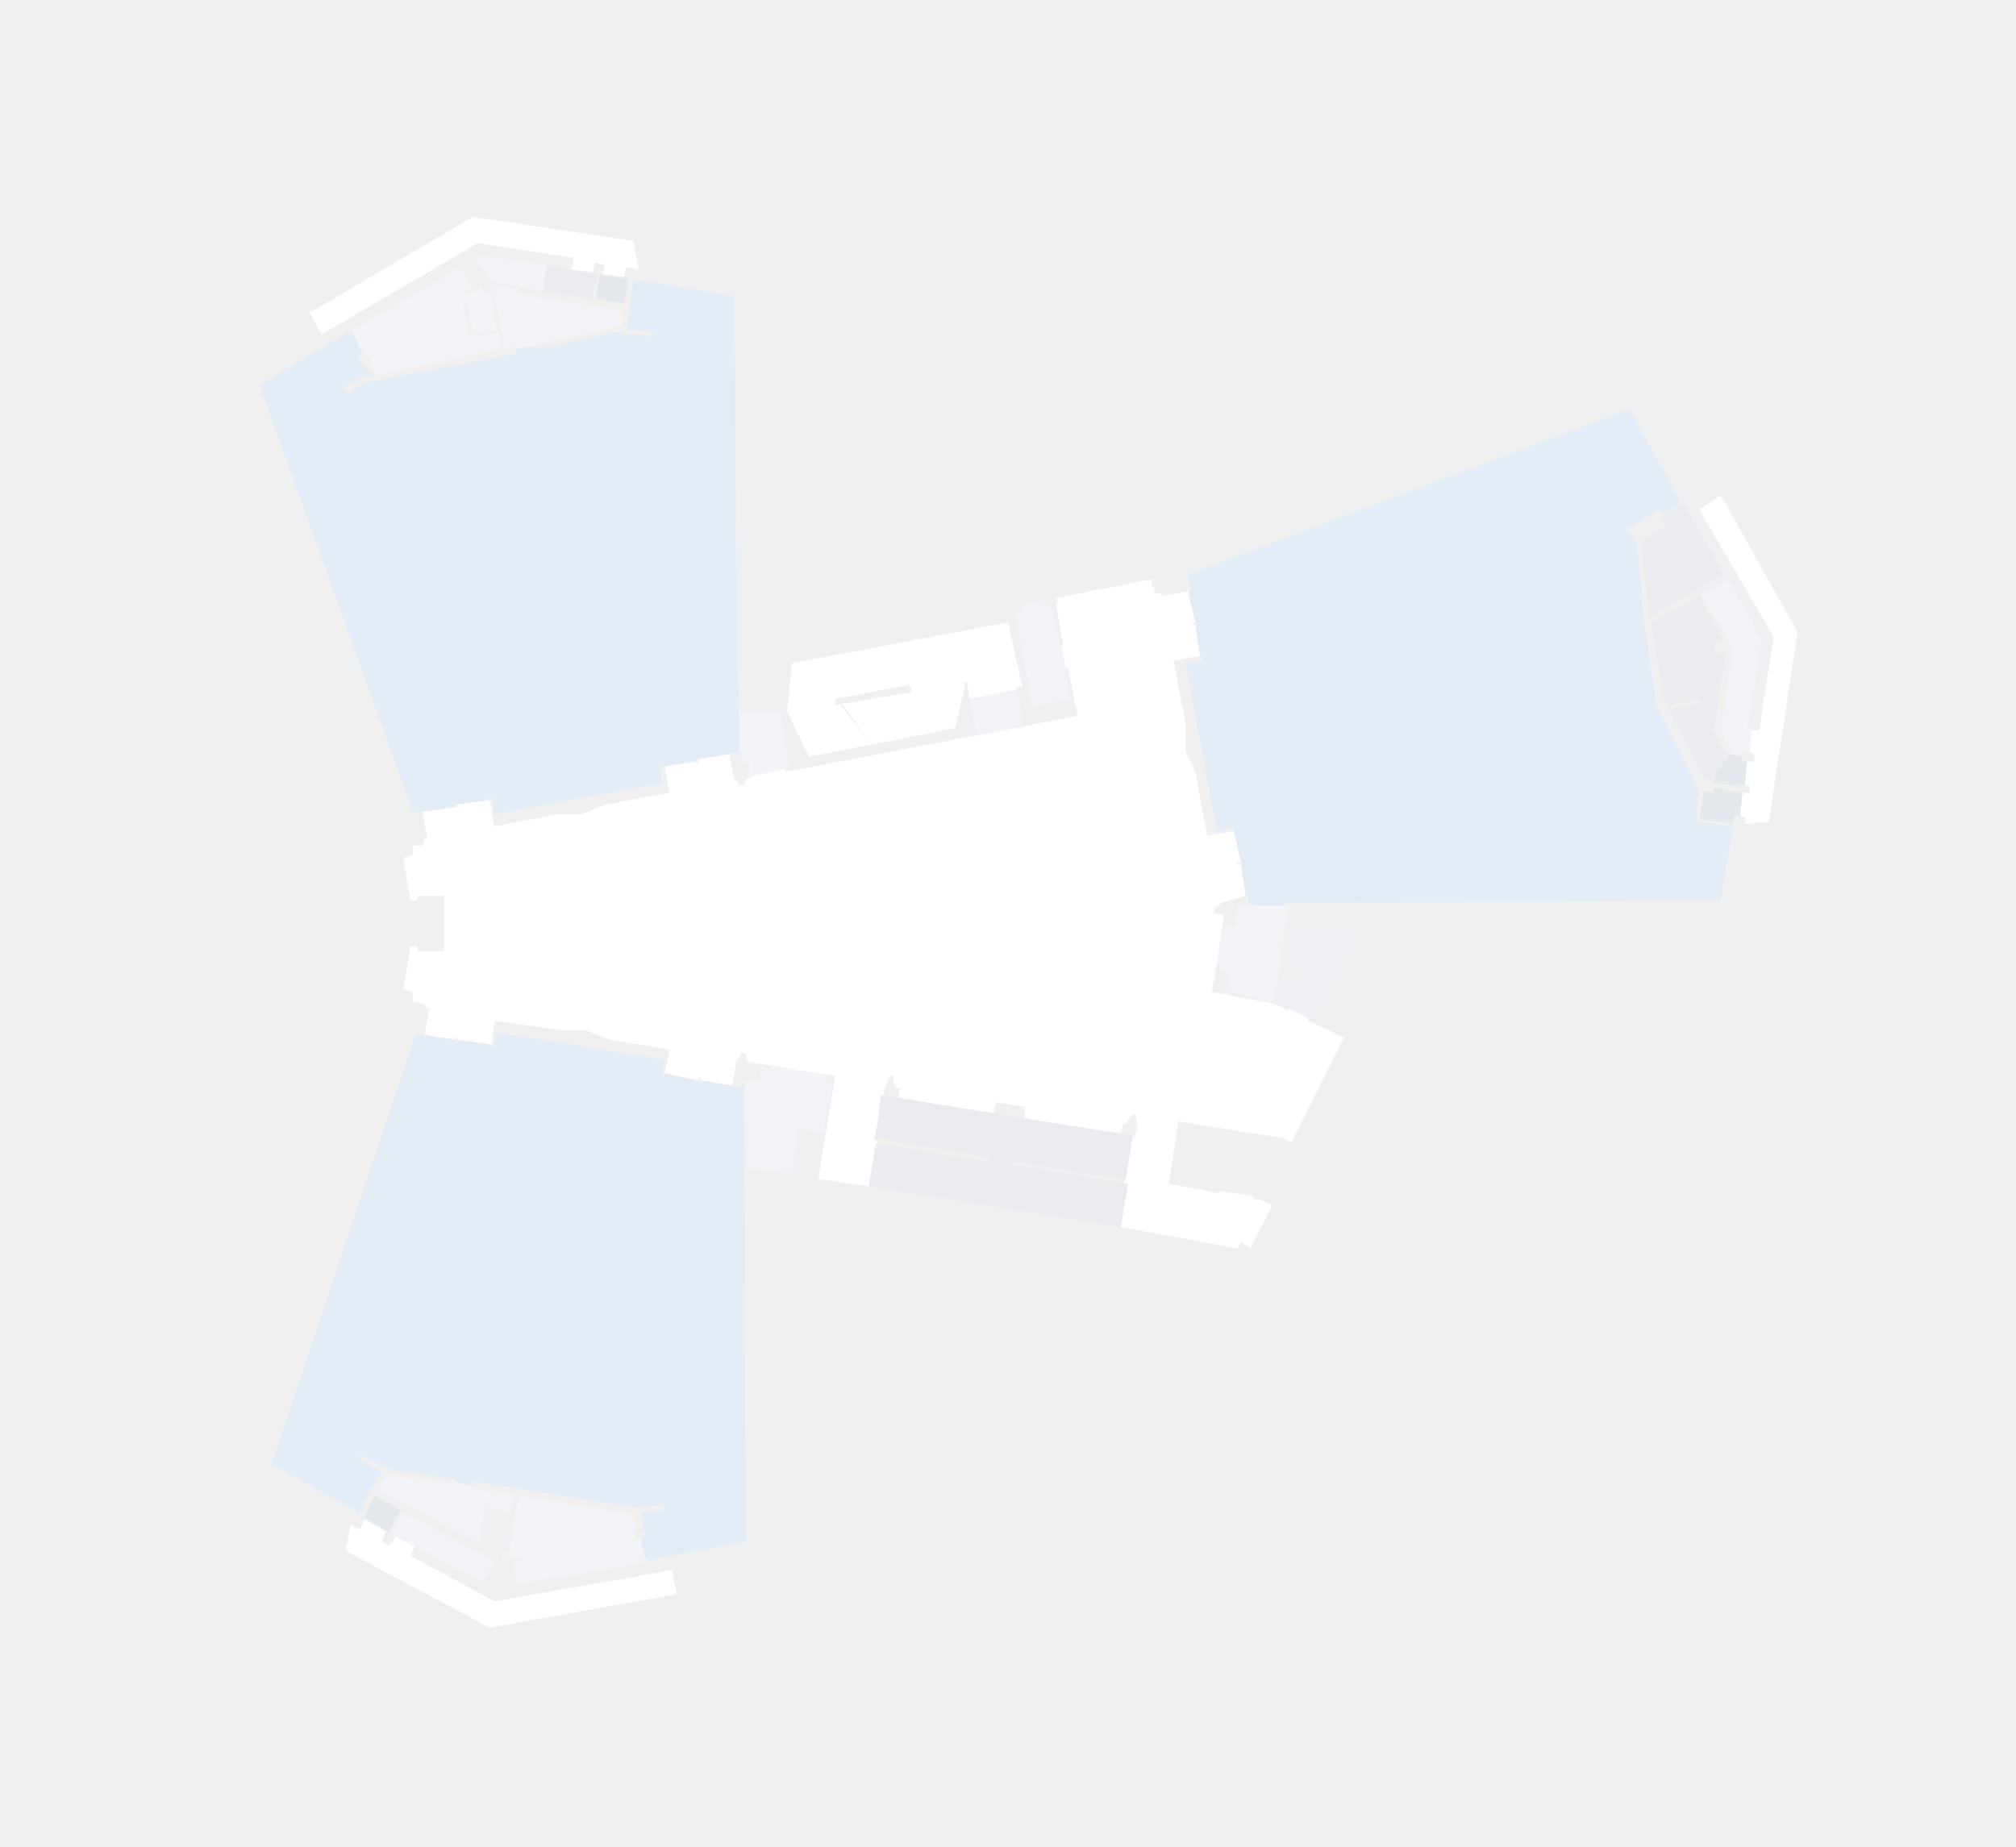
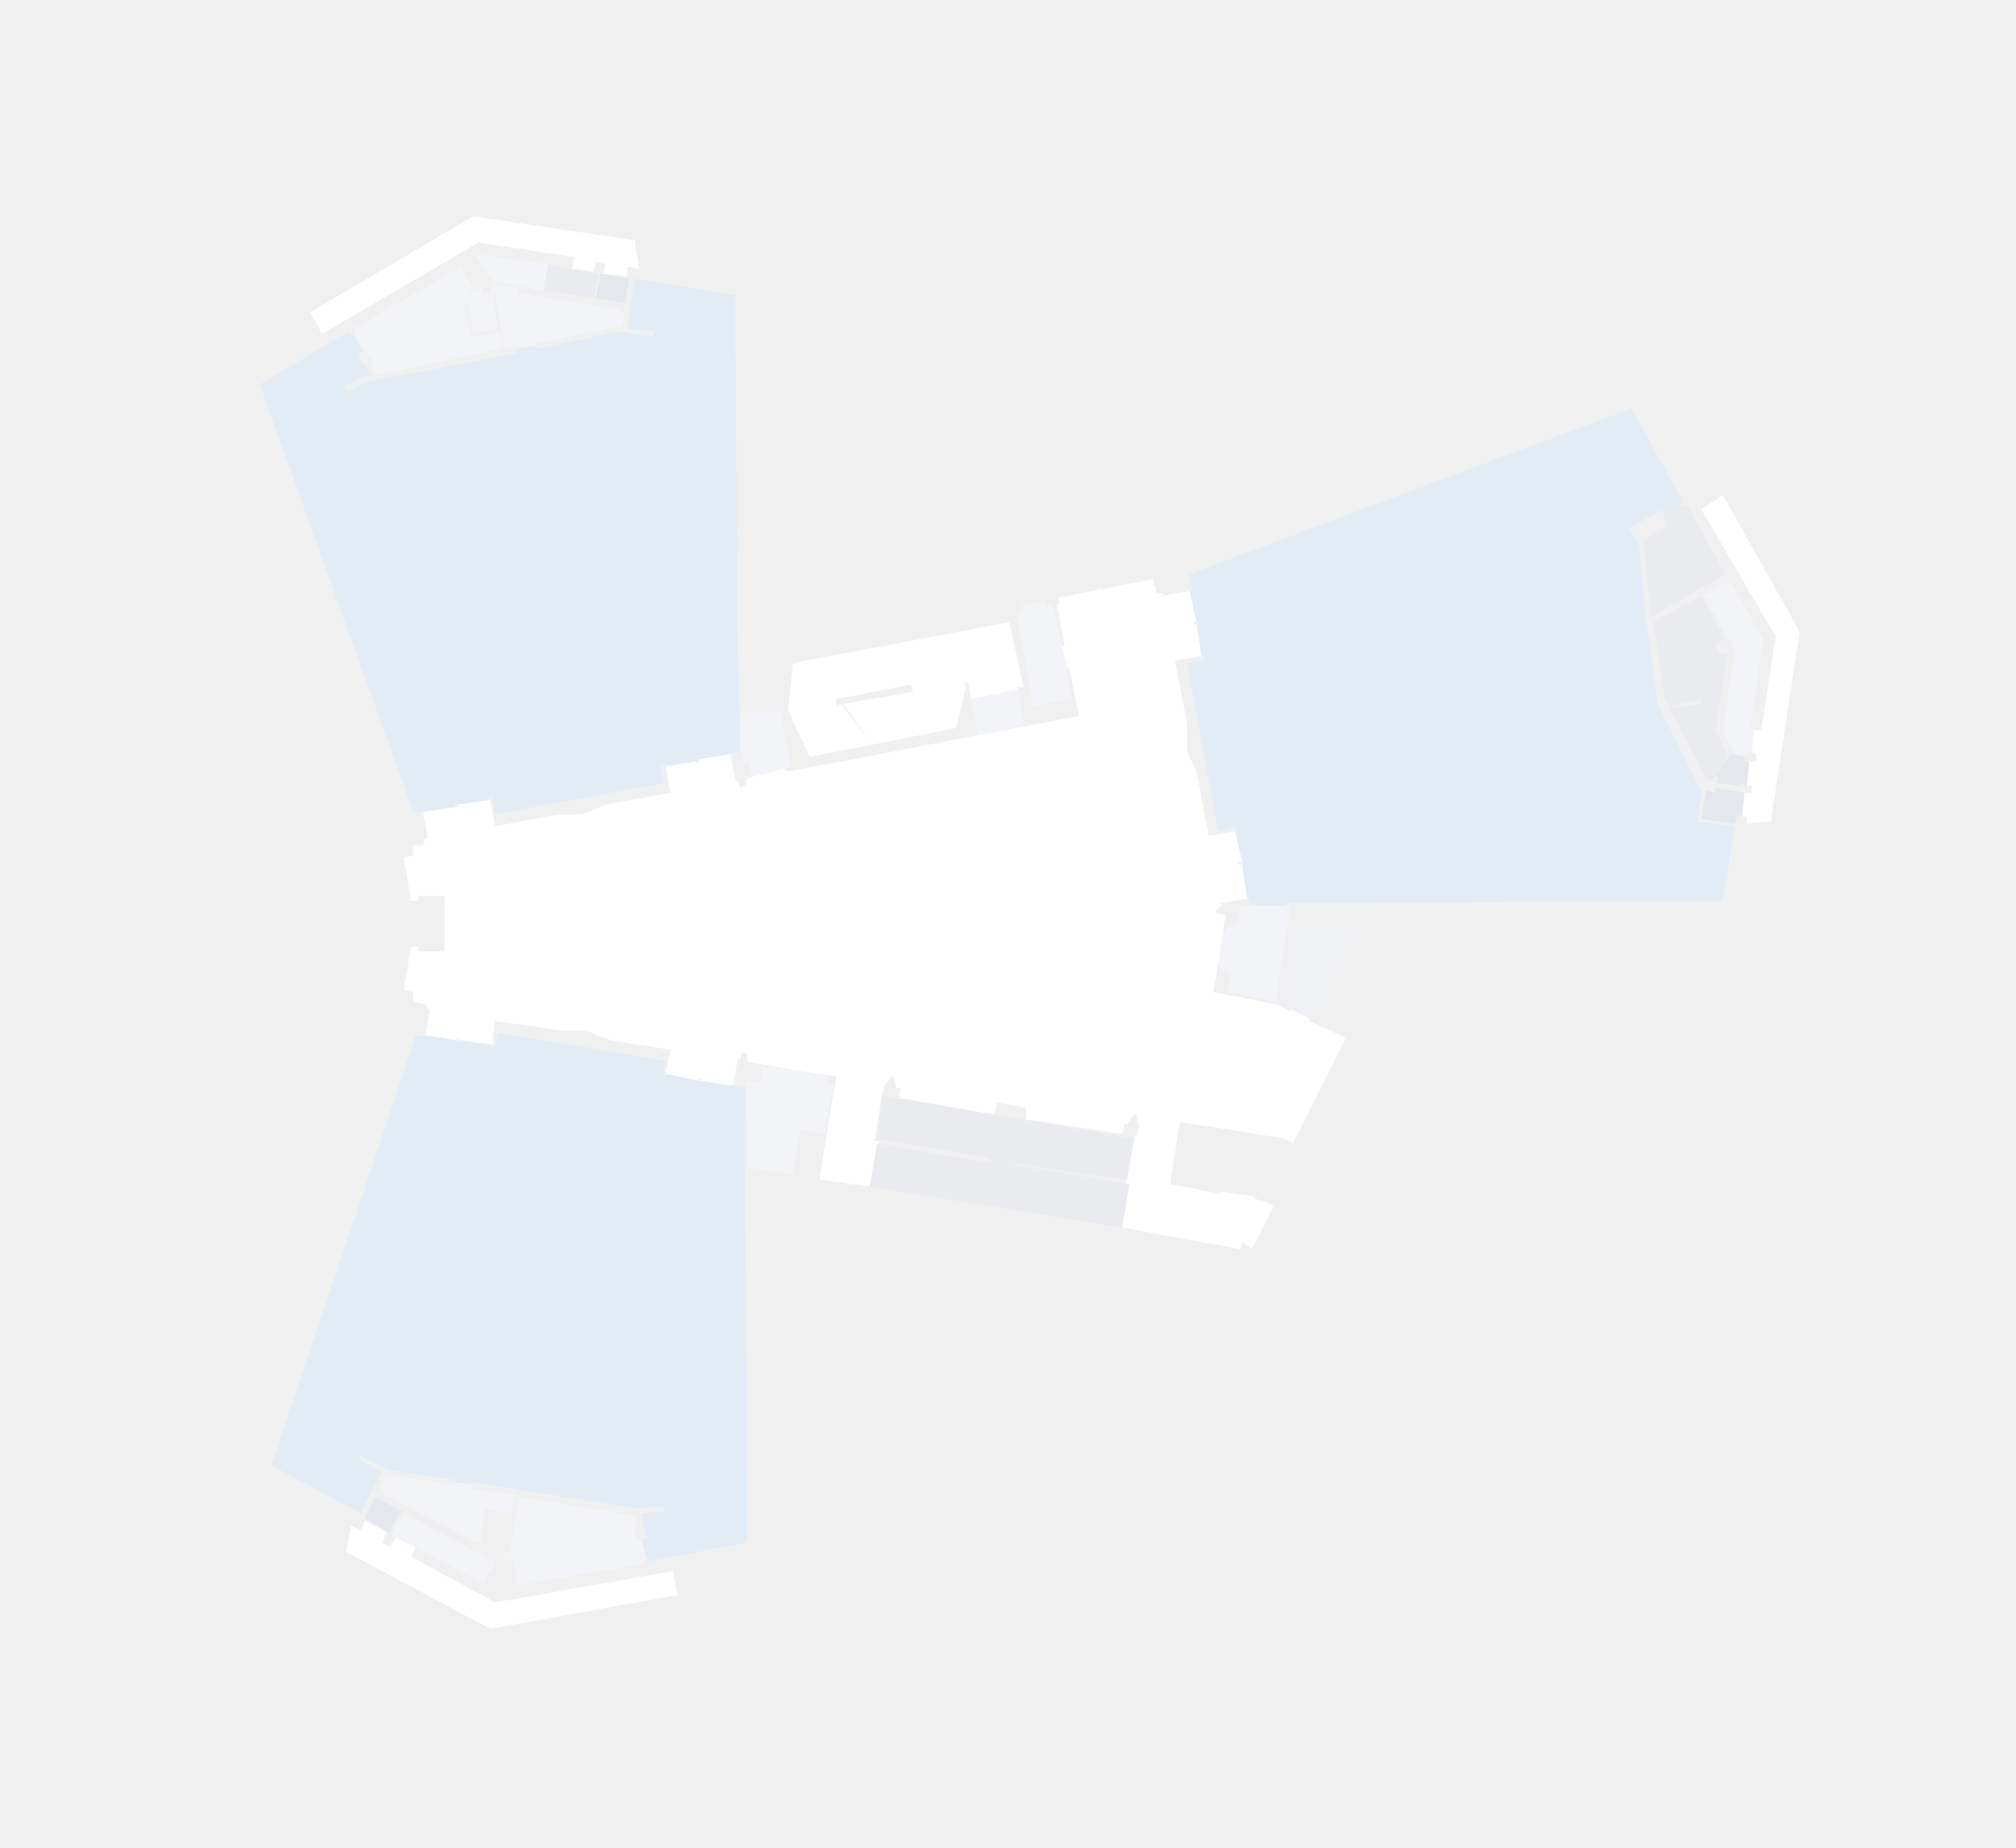
- <svg xmlns="http://www.w3.org/2000/svg" viewBox="-29.9 -36.6 84 76.9" width="839.5" height="769.3">
-   <path id="MIA0203000001" data-tipo="locale" d="M-9.1 -22.8L-10.3 -22.6L-10.6 -23.9L-10.4 -23.9L-10.2 -22.7L-9.2 -22.9L-9.4 -24.4L-9.8 -24.4L-9.8 -24.7L-10.4 -24.4L-10.4 -24.5L-10.2 -24.6L-10.7 -25.5L-15.2 -22.9L-15.2 -22.8L-15.2 -22.7L-14.8 -22L-14.7 -22.1L-14.7 -22L-14.4 -21.6L-14.5 -21.5L-14.2 -21L-9 -22.1Z" fill="#F3F4F7" fill-rule="evenodd" />
+ <svg xmlns="http://www.w3.org/2000/svg" viewBox="-29.9 -36.6 83.9 76.9" width="839.4" height="769.3">
+   <path id="MIA0203000001" data-tipo="locale" d="M-9.1 -22.8L-10.3 -22.6L-10.6 -23.9L-10.4 -23.9L-10.2 -22.7L-9.2 -22.9L-9.4 -24.4L-9.8 -24.4L-9.8 -24.7L-10.4 -24.4L-10.4 -24.5L-10.2 -24.6L-10.7 -25.5L-15.2 -22.9L-15.1 -22.8L-15.2 -22.7L-14.8 -22L-14.7 -22.1L-14.7 -22L-14.4 -21.6L-14.5 -21.5L-14.2 -21L-9 -22.1Z" fill="#F3F4F7" fill-rule="evenodd" />
  <path id="MIA0203000002a" data-tipo="scale" d="M-7.1 -25.6L-5 -25.2L-5.2 -24.2L-7.3 -24.5Z" fill="#E9EBEF" fill-rule="evenodd" />
  <path id="MIA0203000002b" data-tipo="locale" d="M-10.1 -25.9L-9.9 -26L-7.1 -25.6L-7.3 -24.5L-9.4 -24.9Z" fill="#F3F4F7" fill-rule="evenodd" />
  <path id="MIA0203000003" data-tipo="locale" d="M-3.9 -23.5L-4.1 -23.6L-4 -23.7L-8.4 -24.4L-8.3 -24.6L-9.4 -24.8L-9.5 -24.4L-9.3 -24.4L-8.9 -22.1L-8.4 -22.2L-8.4 -22.1L-7.6 -22.2L-7.6 -22.3L-4.2 -23L-4 -23Z" fill="#F3F4F7" fill-rule="evenodd" />
  <path id="MIA0203000004" data-tipo="tecnico" d="M-3.7 -25L-4.9 -25.2L-5.1 -24.2L-3.9 -24Z" fill="#E4E7EC" fill-rule="evenodd" />
-   <path id="MIA0203000005" data-tipo="corridoio" d="M-3.5 -26.6L-10.2 -27.6L-17 -23.6L-16.5 -22.7L-10 -26.5L-6 -25.9L-6.1 -25.4L-5.2 -25.3L-5.1 -25.7L-4.7 -25.6L-4.8 -25.2L-3.9 -25.1L-3.8 -25.5L-3.3 -25.4Z" fill="#FFFFFF" fill-rule="evenodd" />
+   <path id="MIA0203000005" data-tipo="corridoio" d="M-3.5 -26.6L-10.2 -27.6L-17 -23.6L-16.5 -22.7L-10 -26.5L-6 -25.9L-6.1 -25.4L-5.2 -25.3L-5.1 -25.7L-4.7 -25.6L-4.8 -25.2L-3.8 -25.1L-3.8 -25.5L-3.3 -25.4Z" fill="#FFFFFF" fill-rule="evenodd" />
  <path id="MIA0203000006" data-sigla="T.1.1" data-tipo="aula" d="M-19.1 -20.6L-15.4 -22.8L-15.3 -22.7L-15.2 -22.7L-14.8 -22L-14.9 -21.9L-14.9 -21.9L-15 -21.8L-14.8 -21.4L-14.7 -21.4L-14.4 -21L-14.8 -20.9L-15.6 -20.5L-15.4 -20.3L-14.7 -20.7L-8.4 -21.9L-8.4 -22.1L-7.6 -22.2L-7.5 -22.1L-4.2 -22.8L-2.7 -22.6L-2.7 -22.8L-3.8 -22.9L-3.5 -25L0.7 -24.3L0.8 -9.2L0.9 -6.8L0.9 -6.8L0.9 -5.4L0.9 -5.4L0.9 -5.3L-0.8 -5L-0.8 -5L-0.9 -5L-0.9 -4.9L-2.2 -4.7L-2.2 -4.7L-2.4 -4.7L-2.3 -4L-9.3 -2.7L-9.4 -3.4L-9.6 -3.4L-9.5 -3.3L-10.9 -3.1L-10.9 -3.2L-11 -3.1L-10.9 -3L-12.3 -2.8L-12.3 -2.8L-12.7 -2.8Z" fill="#E3ECF5" fill-rule="evenodd" />
  <path id="MIA0203000007" data-tipo="locale" d="M2.6 -7L1 -7L1 -6.8L0.9 -6.8L0.9 -5.4L1 -5.4L1 -4.8L1.3 -4.9L1.3 -4.3L1 -4.3L1 -4.2L1.5 -4.3L1.5 -4.3L2.8 -4.6L2.8 -4.6L3 -4.7Z" fill="#F3F4F7" fill-rule="evenodd" />
  <path id="MIA0203000008" data-tipo="corridoio" d="M10.3 -8L10.2 -8.2L10.4 -8.2L10.5 -7.5L12.5 -7.9L12.4 -8L12.7 -8L12.1 -10.7L3.1 -9L2.9 -7L3.8 -5.1L6.4 -5.6L5.1 -7.3L4.9 -7.2L4.9 -7.5L8 -8.1L8.1 -7.8L5.2 -7.3L6.4 -5.6L9.9 -6.3Z" fill="#FFFFFF" fill-rule="evenodd" />
  <path id="MIA0203000009" data-tipo="locale" d="M12.5 -7.9L10.5 -7.5L10.8 -6L12.7 -6.4Z" fill="#F3F4F7" fill-rule="evenodd" />
  <path id="MIA0203000011" data-tipo="locale" d="M14.3 -9.7L14.3 -9.7L13.9 -11.4L13.6 -11.4L13.6 -11.6L12.6 -11.4L12.7 -11.2L12.4 -11.1L13.1 -7.2L14.7 -7.5L14.5 -8.7L14.5 -8.8Z" fill="#F3F4F7" fill-rule="evenodd" />
-   <path id="MIA0203000012" data-sigla="T.1.3" data-tipo="aula" d="M39.1 -7.3L38.6 -10.8L38.3 -14L37.9 -14.6L39.3 -15.4L39.3 -15.3L40.1 -15.6L40 -15.7L40.1 -15.8L38 -19.6L19.6 -12.7L19.7 -12L19.6 -12L19.9 -10.7L20 -10.7L20 -10.6L19.9 -10.6L20.1 -9.3L20.2 -9.3L20.2 -9.1L19.5 -9L20.8 -2L21.5 -2.2L21.5 -2L21.5 -2L21.8 -0.7L21.8 -0.7L21.9 -0.6L21.8 -0.6L22 0.7L22.1 0.7L22.1 1L22.3 1L22.3 1.1L23.6 1.1L23.6 1L41.8 0.9L42.3 -2.2L40.8 -2.4L40.9 -3.7Z" fill="#E3ECF5" fill-rule="evenodd" />
-   <path id="MIA0203000013" data-tipo="scale" d="M40.3 -15.6L40.1 -15.6L40.1 -15.6L39.3 -15.3L39.4 -15.2L39.3 -15.1L39.5 -14.7L38.5 -14.1L38.8 -10.9L41.9 -12.7Z" fill="#E9EBEF" fill-rule="evenodd" />
+   <path id="MIA0203000012" data-sigla="T.1.3" data-tipo="aula" d="M39.1 -7.3L38.6 -10.8L38.3 -14L37.9 -14.6L39.3 -15.4L39.3 -15.3L40.1 -15.6L40 -15.7L40.1 -15.8L38 -19.6L19.6 -12.7L19.7 -12L19.6 -12L19.9 -10.7L20 -10.7L20 -10.6L19.9 -10.6L20.1 -9.3L20.2 -9.3L20.2 -9.1L19.5 -9L20.8 -2L21.5 -2.2L21.5 -2L21.5 -2L21.8 -0.7L21.8 -0.7L21.9 -0.6L21.8 -0.6L22 0.8L22.1 0.7L22.1 1L22.3 1L22.3 1.1L23.6 1.1L23.6 1L41.8 0.9L42.3 -2.2L40.8 -2.4L40.9 -3.7Z" fill="#E3ECF5" fill-rule="evenodd" />
+   <path id="MIA0203000013" data-tipo="scale" d="M40.3 -15.6L40.1 -15.5L40.1 -15.6L39.3 -15.3L39.4 -15.2L39.3 -15.1L39.5 -14.7L38.5 -14.1L38.8 -10.9L41.9 -12.7Z" fill="#E9EBEF" fill-rule="evenodd" />
  <path id="MIA0203000014" data-tipo="corridoio" d="M40.9 -15.4L44 -10.1L43.4 -6.2L43.1 -6.2L43 -5.3L43.2 -5.2L43.2 -4.9L42.9 -4.9L42.8 -3.9L43 -3.9L43 -3.6L42.7 -3.6L42.6 -2.6L42.8 -2.6L42.8 -2.3L43.8 -2.4L45 -10.3L41.8 -16Z" fill="#FFFFFF" fill-rule="evenodd" />
  <path id="MIA0203000015a" data-tipo="locale" d="M42 -7.5L43.1 -7.3L42.9 -6.3L43.1 -6.2L43 -5.3L42.8 -5.3L42.7 -5.2L42.3 -5.2L41.8 -6.2Z" fill="#F3F4F7" fill-rule="evenodd" />
-   <path id="MIA0203000015b" data-tipo="locale" d="M41 -11.8L42.1 -12.5L43.5 -10L43.1 -7.3L42 -7.5L42.3 -9.6L42.1 -10L42.1 -10Z" fill="#F3F4F7" fill-rule="evenodd" />
+   <path id="MIA0203000015b" data-tipo="locale" d="M41 -11.8L42.1 -12.4L43.5 -10L43.1 -7.3L42 -7.5L42.3 -9.5L42.1 -10L42.1 -9.9Z" fill="#F3F4F7" fill-rule="evenodd" />
  <path id="MIA0203000016a" data-tipo="scale" d="M42 -9.4L41.6 -9.4L41.5 -9.8L41.9 -10L40.9 -11.8L38.9 -10.7L39.4 -7.5L39.6 -7.2L40.9 -7.5L40.9 -7.3L39.6 -7.1L41.1 -4.2L41.4 -4.1L41.5 -4.3L41.5 -4.3L42 -5L41.9 -5L42 -5.2L41.5 -6.2Z" fill="#E9EBEF" fill-rule="evenodd" />
-   <path id="MIA0203000016b" data-tipo="tecnico" d="M42.7 -4.9L42.7 -5.1L42.1 -5.2L42 -5L42 -5L41.5 -4.3L41.6 -4.3L41.5 -4L42.5 -3.9L42.5 -4L42.8 -3.9L42.9 -4.9Z" fill="#E4E7EC" fill-rule="evenodd" />
+   <path id="MIA0203000016b" data-tipo="tecnico" d="M42.7 -4.9L42.7 -5.1L42.1 -5.2L42 -5L42 -5L41.5 -4.3L41.6 -4.2L41.5 -4L42.5 -3.9L42.5 -4L42.8 -3.9L42.9 -4.9Z" fill="#E4E7EC" fill-rule="evenodd" />
  <path id="MIA0203000017" data-tipo="tecnico" d="M41.5 -3.8L41.5 -3.6L41.1 -3.7L40.9 -2.5L42.3 -2.3L42.4 -2.7L42.6 -2.6L42.7 -3.6Z" fill="#E4E7EC" fill-rule="evenodd" />
-   <path id="MIA0203000018" data-tipo="locale" d="M23.8 1.1L23.6 1.1L23.6 1.1L22.3 1.1L22.3 1.1L21.7 1.1L21.5 2L21.2 1.9L21.1 2.2L21 2.2L20.8 3.5L20.9 3.5L20.9 3.8L21.3 3.9L21.2 4.7L23.2 5.1Z" fill="#F3F4F7" fill-rule="evenodd" />
+   <path id="MIA0203000018" data-tipo="locale" d="M23.8 1.1L23.6 1.1L23.6 1.1L22.3 1.1L22.3 1.1L21.7 1.1L21.5 2L21.2 1.9L21.1 2.2L21 2.2L20.8 3.5L20.9 3.6L20.9 3.8L21.3 3.9L21.2 4.7L23.2 5.1Z" fill="#F3F4F7" fill-rule="evenodd" />
  <path id="MIA0203000019a" data-tipo="wc" d="M25.4 4.6L25.1 4.5L25.1 4.4L24.4 4.1L24.4 4.2L23.6 3.8L23.4 5.1L23.8 5.3L23.8 5.4L24.6 5.8L24.7 5.8L24.8 5.8Z" fill="#EEF0F3" fill-rule="evenodd" />
  <path id="MIA0203000019b" data-tipo="wc" d="M26.7 2.1L23.8 2.1L23.6 3.6L24.5 4L24.4 4.1L25.1 4.4L25.2 4.3L25.4 4.5Z" fill="#EEF0F3" fill-rule="evenodd" />
-   <path id="MIA0203000021" data-tipo="corridoio" d="M16.9 10.2L16.8 10.6L12.8 10L12.8 9.5L11.6 9.3L11.5 9.8L7.5 9.1L7.6 8.7L7.4 8.7L7.3 8.2L7.2 8.2L7 8.6L6.9 9L6.5 10.9L6.7 10.9L6.3 12.8L4.2 12.5L4.9 8.2L3.5 8L3.5 8L1.2 7.6L1.2 7.3L1 7.2L0.9 7.5L0.8 7.5L0.6 8.6L-0.7 8.4L-0.7 8.3L-0.8 8.3L-0.8 8.4L-2.2 8.1L-2 7.1L-4.5 6.7L-5.5 6.3L-6.5 6.3L-9.3 5.9L-9.4 6.9L-10.8 6.7L-10.8 6.6L-10.9 6.6L-10.9 6.7L-12.2 6.5L-12 5.4L-12.1 5.4L-12.2 5.2L-12.7 5.1L-12.7 4.7L-13.1 4.6L-12.8 2.8L-12.5 2.8L-12.5 3L-11.4 3L-11.4 0.7L-12.5 0.7L-12.5 0.9L-12.8 0.9L-13.1 -0.9L-12.7 -1L-12.7 -1.4L-12.3 -1.4L-12.2 -1.7L-12.1 -1.7L-12.3 -2.8L-10.9 -3L-10.9 -3L-10.8 -3L-10.9 -3.1L-9.5 -3.3L-9.3 -2.2L-6.7 -2.7L-5.7 -2.7L-4.7 -3.1L-2 -3.6L-2.2 -4.7L-0.9 -4.9L-0.9 -4.8L-0.8 -4.9L-0.8 -5L0.5 -5.2L0.7 -4.1L0.8 -4.1L0.9 -3.9L1.1 -3.9L1.2 -4.2L1.5 -4.3L1.5 -4.3L2.8 -4.6L2.8 -4.5L3 -4.5L15 -6.8L14.6 -8.8L14.5 -8.8L14.3 -9.7L14.4 -9.7L14.1 -11.5L14.2 -11.5L14.1 -11.7L16 -12.1L16 -12L16.1 -12.1L16.1 -12.1L18.1 -12.5L18.1 -12.2L18.2 -12.2L18.2 -11.9L18.5 -11.9L18.5 -11.8L19.6 -12L19.9 -10.7L19.8 -10.7L19.8 -10.6L19.9 -10.6L20.1 -9.3L19 -9.1L19.5 -6.5L19.5 -5.3L19.9 -4.5L20.4 -1.8L21.5 -2L21.8 -0.7L21.6 -0.7L21.7 -0.6L21.8 -0.6L22 0.7L20.9 1L21 1.1L20.9 1.1L20.7 1.2L20.7 1.4L21.1 1.5L21 2.2L21 2.2L20.8 3.5L20.8 3.5L20.6 4.7L23.2 5.2L23.8 5.5L23.8 5.4L24.6 5.8L24.6 5.9L26.1 6.6L23.9 11L23.6 10.8L19.2 10.1L18.8 12.7L19.4 12.8L19.4 12.8L20.9 13.1L20.9 13L22.3 13.2L22.3 13.3L22.7 13.4L22.7 13.4L23.1 13.6L22.2 15.4L21.8 15.1L21.7 15.4L16.8 14.5L17.1 12.7L16.9 12.7L17 12.5L17.3 10.7L17.4 10.7L17.5 10.3L17.4 9.8L17.3 9.8L17 10.2Z" fill="#FFFFFF" fill-rule="evenodd" />
-   <path id="MIA0203000022" data-tipo="scale" d="M8.9 11.4L9.6 13.3L8.9 11.4L11.3 11.8L11.3 11.6L6.6 10.8L6.8 9L17.3 10.7L17 12.5L14.7 12.2L14.1 10.2L14.7 12.2L12.3 11.8L12.3 11.9L17.1 12.7L16.8 14.5L6.3 12.8L6.6 11Z" fill="#E9EBEF" fill-rule="evenodd" />
+   <path id="MIA0203000021" data-tipo="corridoio" d="M16.9 10.2L16.8 10.6L12.8 10L12.8 9.5L11.6 9.3L11.5 9.8L7.5 9.1L7.6 8.7L7.4 8.7L7.3 8.2L7.2 8.2L6.9 8.6L6.8 9L6.5 10.9L6.7 10.9L6.3 12.8L4.2 12.5L4.9 8.2L3.5 8L3.5 8L1.2 7.6L1.2 7.3L1 7.2L0.9 7.5L0.8 7.5L0.6 8.6L-0.7 8.4L-0.7 8.3L-0.8 8.3L-0.8 8.4L-2.2 8.1L-2 7.1L-4.5 6.7L-5.5 6.3L-6.5 6.3L-9.3 5.9L-9.4 6.9L-10.8 6.7L-10.8 6.6L-10.9 6.6L-10.9 6.7L-12.2 6.5L-12 5.4L-12.1 5.4L-12.2 5.2L-12.7 5.1L-12.7 4.7L-13.1 4.6L-12.8 2.8L-12.5 2.8L-12.5 3L-11.4 3L-11.4 0.7L-12.5 0.7L-12.5 0.9L-12.8 0.9L-13.1 -0.9L-12.7 -1L-12.7 -1.4L-12.3 -1.4L-12.2 -1.7L-12.1 -1.7L-12.3 -2.8L-10.9 -3L-10.9 -3L-10.8 -3L-10.9 -3.1L-9.5 -3.3L-9.3 -2.2L-6.7 -2.7L-5.7 -2.7L-4.7 -3.1L-2 -3.6L-2.2 -4.7L-0.9 -4.9L-0.9 -4.8L-0.8 -4.9L-0.8 -5L0.5 -5.2L0.7 -4.1L0.8 -4.1L0.9 -3.8L1.1 -3.9L1.2 -4.2L1.5 -4.3L1.5 -4.3L2.8 -4.6L2.8 -4.5L3 -4.5L15 -6.8L14.6 -8.8L14.5 -8.8L14.3 -9.7L14.4 -9.7L14.1 -11.4L14.2 -11.5L14.1 -11.7L16 -12.1L16 -12L16.1 -12.1L16.1 -12.1L18.1 -12.5L18.1 -12.2L18.2 -12.2L18.2 -11.9L18.5 -11.9L18.5 -11.8L19.6 -12L19.9 -10.7L19.8 -10.7L19.8 -10.6L19.9 -10.6L20.1 -9.3L19 -9.1L19.5 -6.5L19.5 -5.3L19.9 -4.5L20.4 -1.8L21.5 -2L21.8 -0.7L21.6 -0.7L21.7 -0.6L21.8 -0.6L22 0.8L20.9 1L21 1.1L20.9 1.1L20.7 1.3L20.7 1.4L21.1 1.5L21 2.2L21 2.2L20.8 3.5L20.8 3.5L20.6 4.7L23.2 5.2L23.8 5.5L23.8 5.4L24.6 5.8L24.6 5.9L26.1 6.6L23.9 11L23.6 10.8L19.2 10.1L18.8 12.7L19.4 12.8L19.4 12.8L20.9 13.1L20.9 13L22.3 13.2L22.3 13.3L22.7 13.4L22.7 13.4L23.1 13.6L22.2 15.4L21.8 15.1L21.7 15.4L16.8 14.5L17.1 12.7L16.9 12.7L17 12.5L17.3 10.7L17.4 10.7L17.5 10.3L17.4 9.8L17.3 9.8L17 10.2Z" fill="#FFFFFF" fill-rule="evenodd" />
+   <path id="MIA0203000022" data-tipo="scale" d="M8.9 11.4L9.6 13.3L8.9 11.4L11.3 11.8L11.3 11.6L6.6 10.8L6.8 9L17.3 10.8L17 12.5L14.7 12.2L14.1 10.2L14.7 12.2L12.3 11.8L12.3 11.9L17.1 12.7L16.8 14.5L6.3 12.8L6.6 11Z" fill="#E9EBEF" fill-rule="evenodd" />
  <path id="MIA0203000023" data-tipo="locale" d="M4.8 8.5L4.5 8.5L4.5 8.2L2.2 7.8L2.2 7.9L1.8 7.8L1.8 8.4L1.1 8.4L1.2 8.7L1.1 8.7L1.1 10.1L1.2 10.1L1.2 12L3.1 12.3L3.4 10.4L4.4 10.6Z" fill="#F3F4F7" fill-rule="evenodd" />
  <path id="MIA0203000024" data-tipo="corridoio" d="M-15.3 26.9L-14.9 27.1L-14.7 26.7L-13.8 27.2L-14 27.6L-13.7 27.8L-13.4 27.4L-12.6 27.8L-12.8 28.2L-9.3 30.1L-1.9 28.8L-1.7 29.8L-9.5 31.2L-15.5 28Z" fill="#FFFFFF" fill-rule="evenodd" />
  <path id="MIA0203000025a" data-tipo="locale" d="M-13.1 26.4L-11.2 27.4L-11.7 28.3L-13.6 27.3Z" fill="#F3F4F7" fill-rule="evenodd" />
  <path id="MIA0203000025b" data-tipo="locale" d="M-11.2 27.4L-9.2 28.5L-9.3 28.5L-9.8 29.3L-11.7 28.3Z" fill="#F3F4F7" fill-rule="evenodd" />
  <path id="MIA0203000026" data-tipo="locale" d="M-3.2 27.5L-3.4 27.5L-3.5 27.1L-3.4 27L-3.5 26.5L-8.3 25.7L-8.7 28.1L-8.9 28L-9 28.4L-8.3 28.3L-8.3 28.4L-8.5 28.4L-8.4 29.4L-3.1 28.5L-3.1 28.3L-3 28.3Z" fill="#F3F4F7" fill-rule="evenodd" />
-   <path id="MIA0203000027" data-tipo="locale" d="M-8.5 25.6L-10.3 25.4L-10.2 25.3L-11 25.1L-11 25.2L-13.8 24.8L-14.1 25.3L-14 25.4L-14.1 25.5L-10.1 27.6L-9.9 27.6L-9.7 26.2L-8.6 26.4Z" fill="#F3F4F7" fill-rule="evenodd" />
+   <path id="MIA0203000027" data-tipo="locale" d="M-8.5 25.6L-10.3 25.4L-10.2 25.2L-11 25.1L-11 25.2L-13.8 24.8L-14.1 25.3L-14 25.4L-14.1 25.5L-10.1 27.6L-9.9 27.6L-9.7 26.2L-8.6 26.4Z" fill="#F3F4F7" fill-rule="evenodd" />
  <path id="MIA0203000028" data-tipo="tecnico" d="M-14.3 25.7L-13.2 26.3L-13.7 27.2L-14.7 26.6Z" fill="#E4E7EC" fill-rule="evenodd" />
-   <path id="MIA0203000030" data-sigla="T.1.2" data-tipo="aula" d="M-12.6 6.5L-12.2 6.5L-12.2 6.5L-10.9 6.7L-10.9 6.8L-10.8 6.8L-10.8 6.7L-9.4 6.9L-9.5 7L-9.3 7L-9.2 6.4L-6 6.9L-2.5 7.5L-2.2 7.5L-2.3 8.2L-2.2 8.2L-2.2 8.1L-0.8 8.4L-0.8 8.5L-0.8 8.5L-0.7 8.4L0.6 8.6L0.6 8.6L1.1 8.7L1.1 10.1L1.1 10.1L1.2 27.6L-2.9 28.4L-2.9 28.3L-3 28.3L-3.2 27.5L-3 27.4L-3.1 27L-3.1 27L-3.2 26.4L-2.2 26.3L-2.3 26.1L-3.4 26.2L-10.2 25.1L-10.2 25.3L-11 25.1L-11 25L-13.7 24.6L-14.9 24L-15 24.1L-14 24.7L-14.3 25.2L-14.3 25.2L-14.9 26.4L-18.6 24.4Z" fill="#E3ECF5" fill-rule="evenodd" />
+   <path id="MIA0203000030" data-sigla="T.1.2" data-tipo="aula" d="M-12.6 6.5L-12.2 6.5L-12.2 6.5L-10.9 6.7L-10.9 6.8L-10.8 6.8L-10.8 6.7L-9.4 6.9L-9.5 7L-9.3 7L-9.2 6.4L-6 6.9L-2.5 7.5L-2.2 7.5L-2.3 8.2L-2.2 8.2L-2.2 8.1L-0.8 8.4L-0.8 8.5L-0.8 8.5L-0.7 8.4L0.6 8.6L0.6 8.6L1.1 8.7L1.1 10.1L1.1 10.1L1.2 27.6L-2.9 28.4L-2.9 28.3L-3 28.3L-3.2 27.5L-3 27.4L-3.1 27L-3.1 27L-3.2 26.4L-2.2 26.3L-2.3 26.1L-3.4 26.2L-10.2 25.1L-10.2 25.2L-11 25.1L-11 25L-13.7 24.6L-14.9 24L-15 24.1L-14 24.7L-14.3 25.2L-14.3 25.2L-14.9 26.4L-18.6 24.4Z" fill="#E3ECF5" fill-rule="evenodd" />
</svg>
